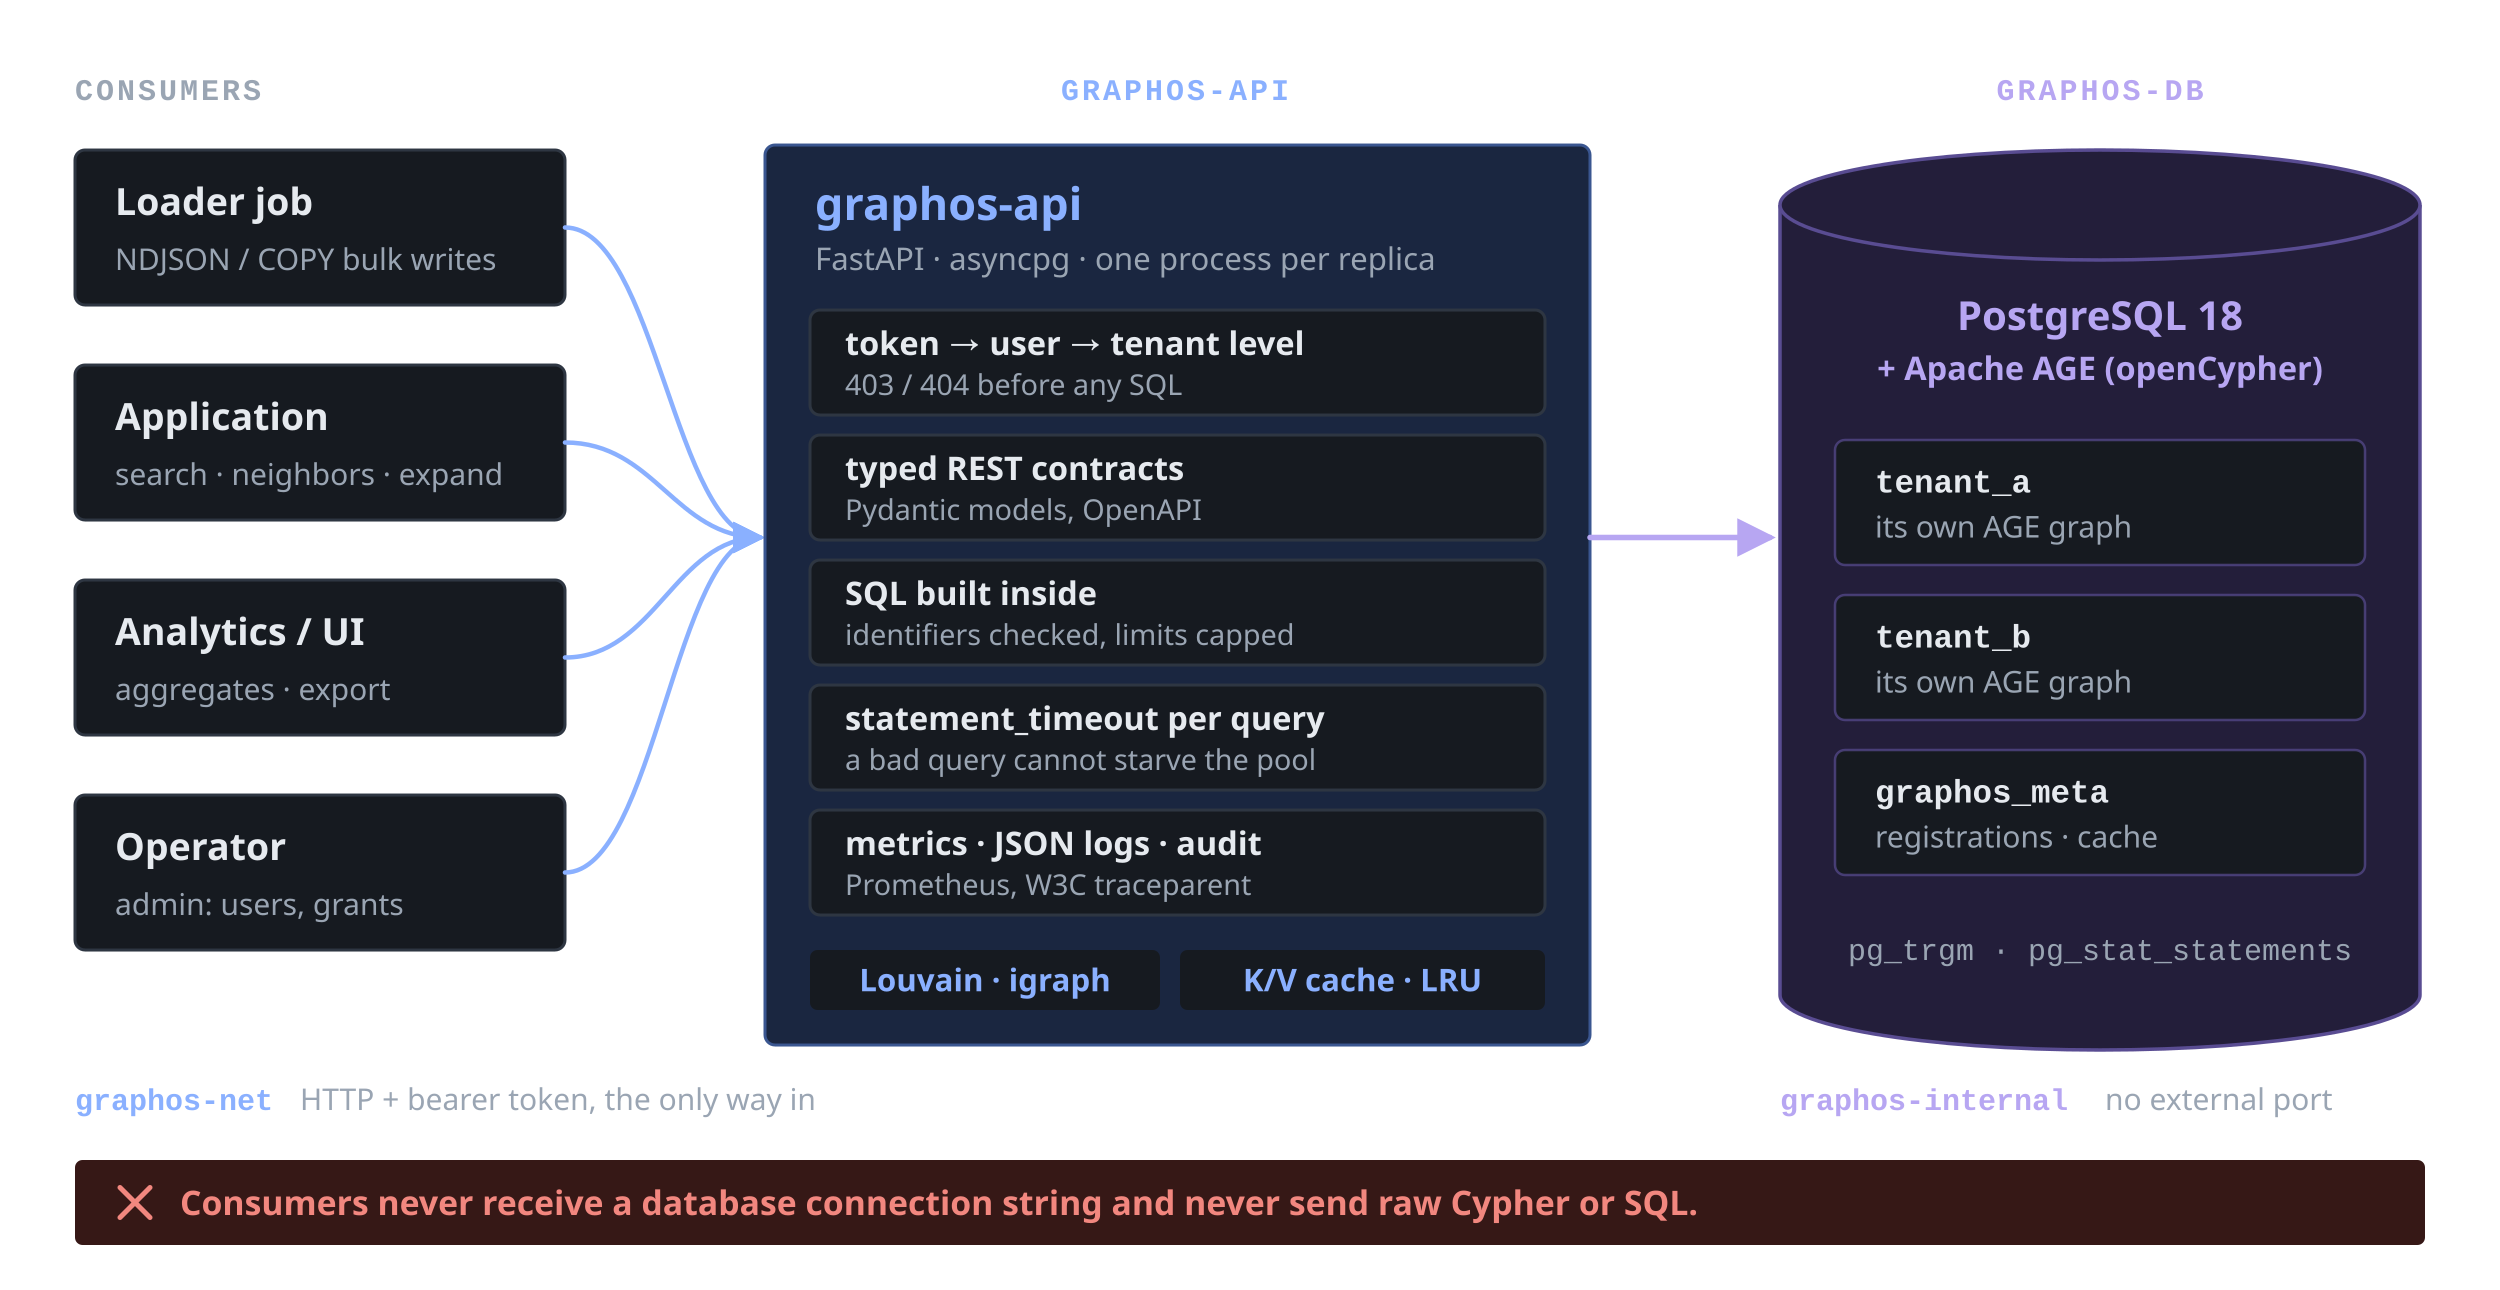
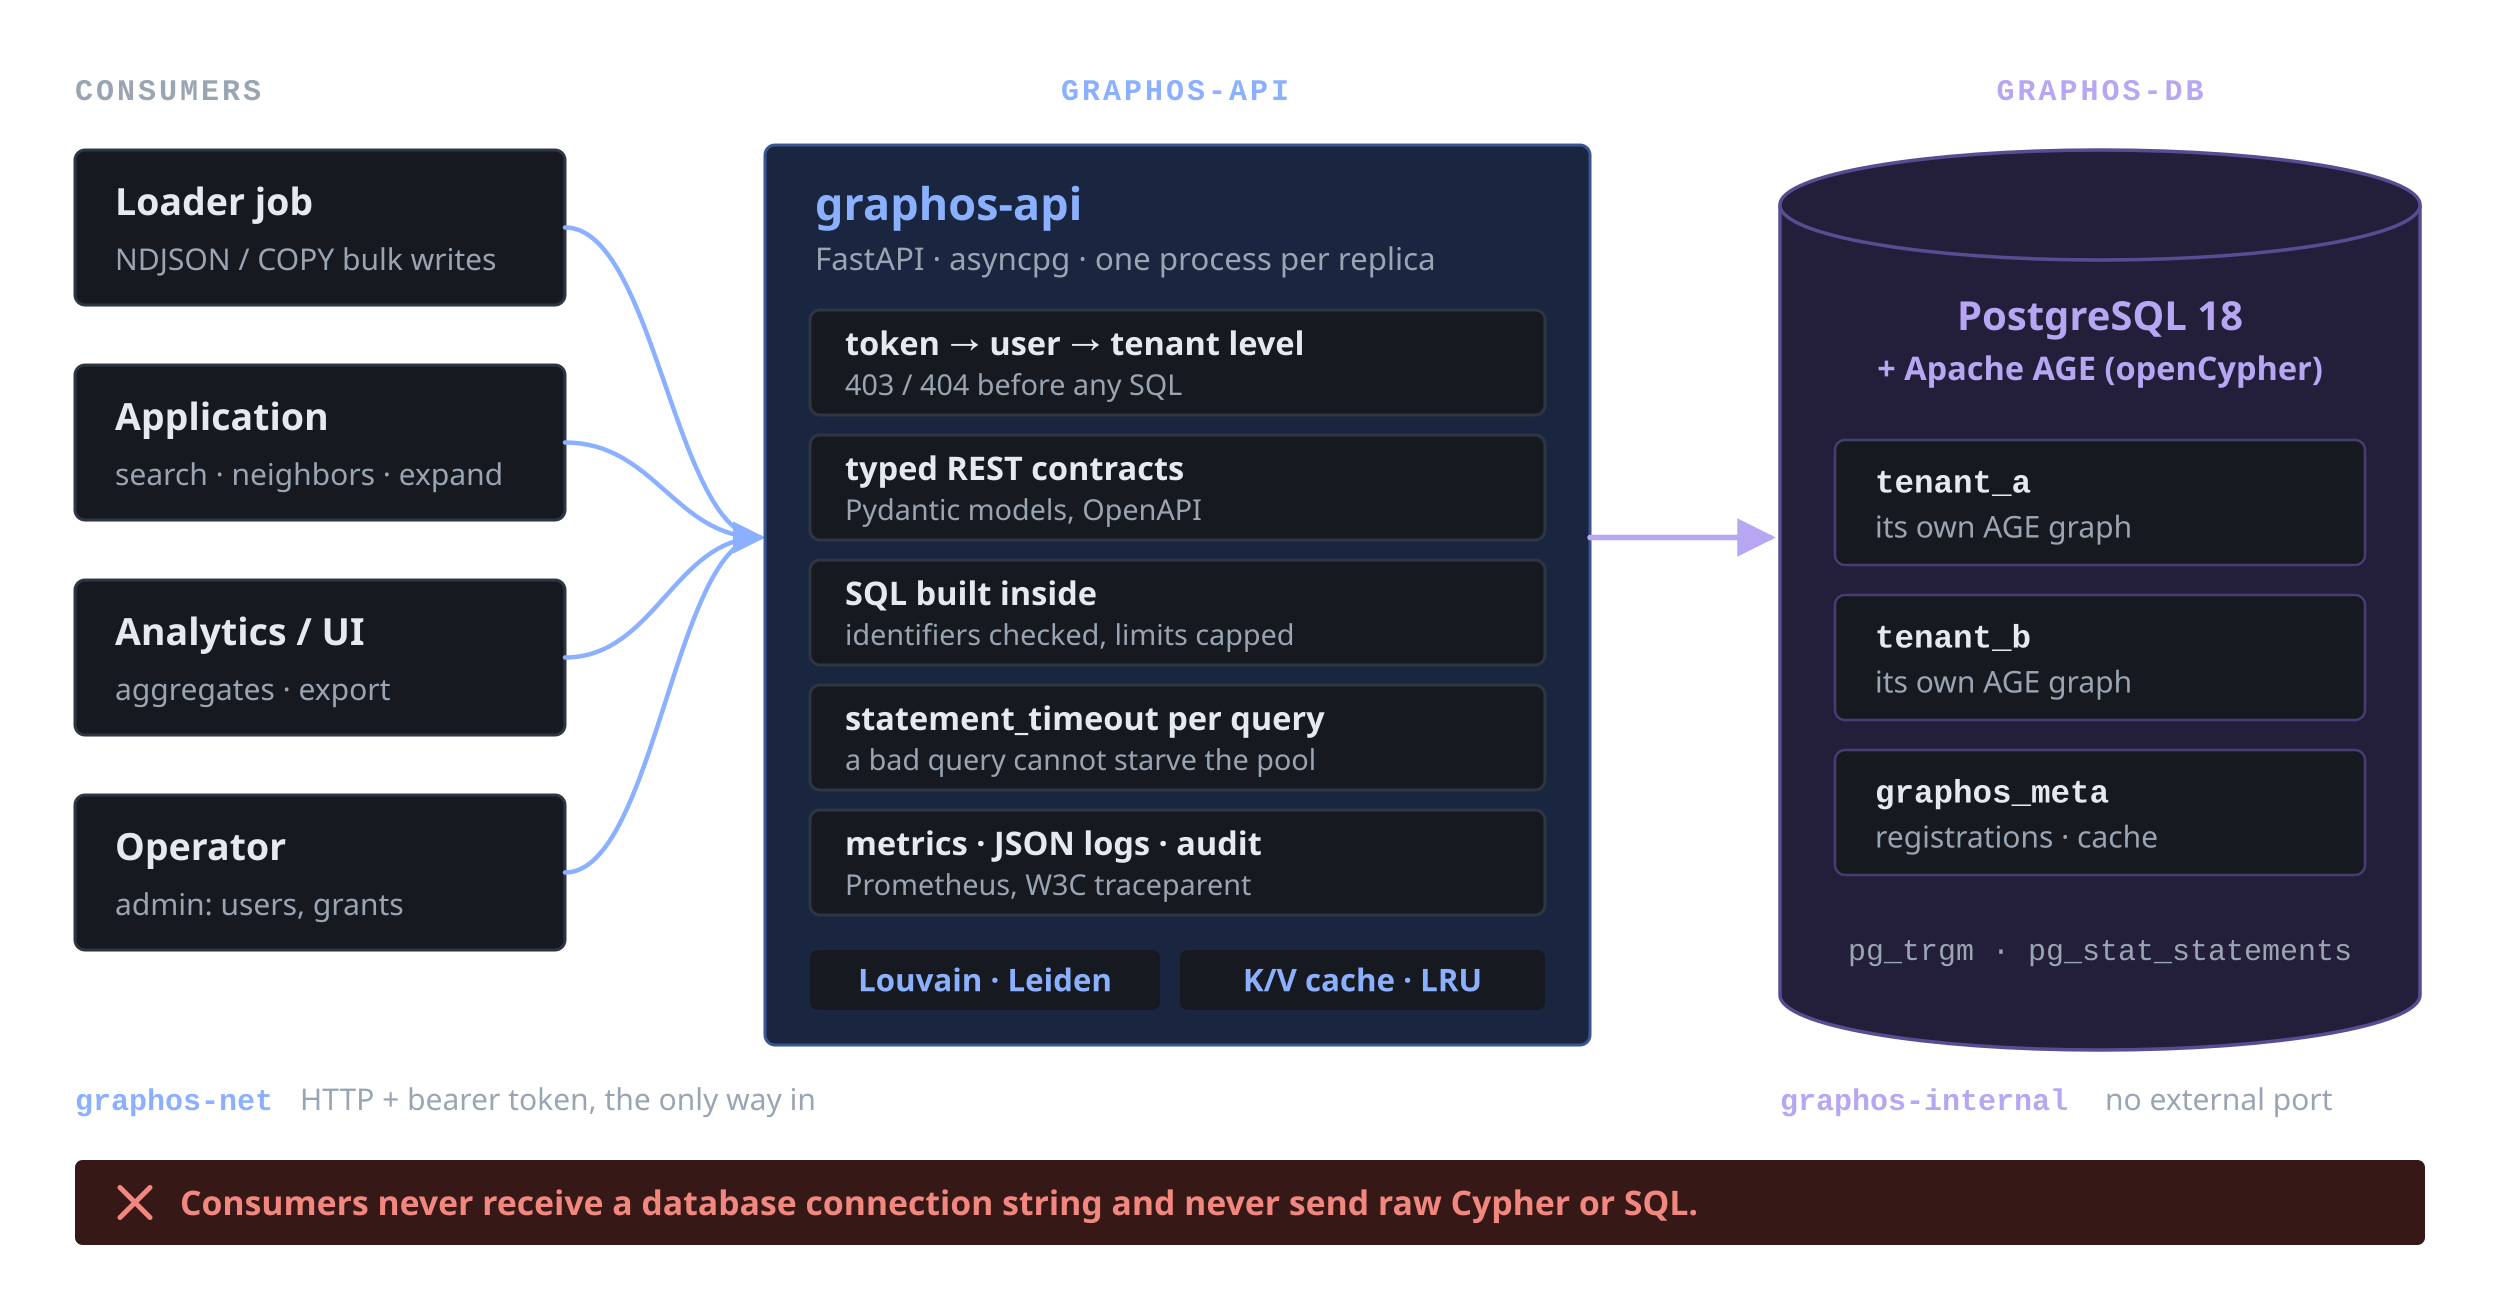
<svg xmlns="http://www.w3.org/2000/svg" viewBox="0 0 1000 516" width="1000" height="516" font-family="-apple-system, BlinkMacSystemFont, 'Segoe UI', 'Noto Sans', Helvetica, Arial, sans-serif" role="img" aria-labelledby="title desc">
  <defs>
    <marker id="h0" viewBox="0 0 10 10" refX="8.5" refY="5" markerWidth="7" markerHeight="7" orient="auto-start-reverse">
      <path d="M0,0 L10,5 L0,10 z" fill="#8AB0FF" />
    </marker>
    <marker id="h1" viewBox="0 0 10 10" refX="8.5" refY="5" markerWidth="7" markerHeight="7" orient="auto-start-reverse">
      <path d="M0,0 L10,5 L0,10 z" fill="#B7A6F2" />
    </marker>
  </defs>
  <text x="30" y="40" font-size="12" font-weight="600" fill="#9AA5B3" font-family="ui-monospace, SFMono-Regular, 'SF Mono', Menlo, Consolas, 'Liberation Mono', monospace" letter-spacing="1.2">CONSUMERS</text>
  <text x="470" y="40" font-size="12" font-weight="600" fill="#8AB0FF" text-anchor="middle" font-family="ui-monospace, SFMono-Regular, 'SF Mono', Menlo, Consolas, 'Liberation Mono', monospace" letter-spacing="1.2">GRAPHOS-API</text>
  <text x="840" y="40" font-size="12" font-weight="600" fill="#B7A6F2" text-anchor="middle" font-family="ui-monospace, SFMono-Regular, 'SF Mono', Menlo, Consolas, 'Liberation Mono', monospace" letter-spacing="1.2">GRAPHOS-DB</text>
  <rect x="30" y="60" width="196" height="62" rx="4" fill="#161A20" stroke="#2E3642" stroke-width="1.2" />
  <text x="46" y="86" font-size="15" font-weight="600" fill="#E6EAEF">Loader job</text>
  <text x="46" y="108" font-size="12" font-weight="400" fill="#9AA5B3">NDJSON / COPY bulk writes</text>
  <rect x="30" y="146" width="196" height="62" rx="4" fill="#161A20" stroke="#2E3642" stroke-width="1.2" />
  <text x="46" y="172" font-size="15" font-weight="600" fill="#E6EAEF">Application</text>
  <text x="46" y="194" font-size="12" font-weight="400" fill="#9AA5B3">search · neighbors · expand</text>
  <rect x="30" y="232" width="196" height="62" rx="4" fill="#161A20" stroke="#2E3642" stroke-width="1.2" />
  <text x="46" y="258" font-size="15" font-weight="600" fill="#E6EAEF">Analytics / UI</text>
  <text x="46" y="280" font-size="12" font-weight="400" fill="#9AA5B3">aggregates · export</text>
  <rect x="30" y="318" width="196" height="62" rx="4" fill="#161A20" stroke="#2E3642" stroke-width="1.2" />
  <text x="46" y="344" font-size="15" font-weight="600" fill="#E6EAEF">Operator</text>
  <text x="46" y="366" font-size="12" font-weight="400" fill="#9AA5B3">admin: users, grants</text>
  <path d="M226 91 C 262 91, 270 215, 304 215" fill="none" stroke="#8AB0FF" stroke-width="1.8" stroke-linecap="round" marker-end="url(#h0)" />
  <path d="M226 177 C 262 177, 270 215, 304 215" fill="none" stroke="#8AB0FF" stroke-width="1.8" stroke-linecap="round" marker-end="url(#h0)" />
  <path d="M226 263 C 262 263, 270 215, 304 215" fill="none" stroke="#8AB0FF" stroke-width="1.8" stroke-linecap="round" marker-end="url(#h0)" />
  <path d="M226 349 C 262 349, 270 215, 304 215" fill="none" stroke="#8AB0FF" stroke-width="1.8" stroke-linecap="round" marker-end="url(#h0)" />
  <text x="30" y="444" font-size="12" font-weight="600" fill="#8AB0FF" font-family="ui-monospace, SFMono-Regular, 'SF Mono', Menlo, Consolas, 'Liberation Mono', monospace">graphos-net</text>
  <text x="120" y="444" font-size="12" font-weight="400" fill="#9AA5B3">HTTP + bearer token, the only way in</text>
  <rect x="306" y="58" width="330" height="360" rx="4" fill="#1A2640" stroke="#3A5690" stroke-width="1.2" />
  <text x="326" y="88" font-size="18" font-weight="700" fill="#8AB0FF">graphos-api</text>
  <text x="326" y="108" font-size="12.5" font-weight="400" fill="#9AA5B3">FastAPI · asyncpg · one process per replica</text>
  <rect x="324" y="124" width="294" height="42" rx="4" fill="#161A20" stroke="#2E3642" stroke-width="1.2" />
  <text x="338" y="142" font-size="13" font-weight="600" fill="#E6EAEF">token → user → tenant level</text>
  <text x="338" y="158" font-size="11.5" font-weight="400" fill="#9AA5B3">403 / 404 before any SQL</text>
  <rect x="324" y="174" width="294" height="42" rx="4" fill="#161A20" stroke="#2E3642" stroke-width="1.2" />
  <text x="338" y="192" font-size="13" font-weight="600" fill="#E6EAEF">typed REST contracts</text>
  <text x="338" y="208" font-size="11.5" font-weight="400" fill="#9AA5B3">Pydantic models, OpenAPI</text>
  <rect x="324" y="224" width="294" height="42" rx="4" fill="#161A20" stroke="#2E3642" stroke-width="1.2" />
  <text x="338" y="242" font-size="13" font-weight="600" fill="#E6EAEF">SQL built inside</text>
  <text x="338" y="258" font-size="11.5" font-weight="400" fill="#9AA5B3">identifiers checked, limits capped</text>
  <rect x="324" y="274" width="294" height="42" rx="4" fill="#161A20" stroke="#2E3642" stroke-width="1.2" />
  <text x="338" y="292" font-size="13" font-weight="600" fill="#E6EAEF">statement_timeout per query</text>
  <text x="338" y="308" font-size="11.5" font-weight="400" fill="#9AA5B3">a bad query cannot starve the pool</text>
  <rect x="324" y="324" width="294" height="42" rx="4" fill="#161A20" stroke="#2E3642" stroke-width="1.2" />
  <text x="338" y="342" font-size="13" font-weight="600" fill="#E6EAEF">metrics · JSON logs · audit</text>
  <text x="338" y="358" font-size="11.5" font-weight="400" fill="#9AA5B3">Prometheus, W3C traceparent</text>
  <rect x="324" y="380" width="140" height="24" rx="3" fill="#161A20" />
-   <text x="394" y="396.5" font-size="12.5" font-weight="600" fill="#8AB0FF" text-anchor="middle">Louvain · igraph</text>
+   <text x="394" y="396.5" font-size="12.5" font-weight="600" fill="#8AB0FF" text-anchor="middle">Louvain · Leiden</text>
  <rect x="472" y="380" width="146" height="24" rx="3" fill="#161A20" />
  <text x="545" y="396.5" font-size="12.5" font-weight="600" fill="#8AB0FF" text-anchor="middle">K/V cache · LRU</text>
  <path d="M636 215 H708" fill="none" stroke="#B7A6F2" stroke-width="2.2" stroke-linecap="round" marker-end="url(#h1)" />
  <text x="712" y="444" font-size="12" font-weight="600" fill="#B7A6F2" font-family="ui-monospace, SFMono-Regular, 'SF Mono', Menlo, Consolas, 'Liberation Mono', monospace">graphos-internal</text>
  <text x="842" y="444" font-size="12" font-weight="400" fill="#9AA5B3">no external port</text>
  <g>
    <path d="M712 82 v316 a128 22 0 0 0 256 0 v-316" fill="#231E3A" stroke="#594C92" stroke-width="1.4" />
    <ellipse cx="840" cy="82" rx="128" ry="22" fill="#231E3A" stroke="#594C92" stroke-width="1.4" />
  </g>
  <text x="840" y="132" font-size="16" font-weight="700" fill="#B7A6F2" text-anchor="middle">PostgreSQL 18</text>
  <text x="840" y="152" font-size="13" font-weight="600" fill="#B7A6F2" text-anchor="middle">+ Apache AGE (openCypher)</text>
  <rect x="734" y="176" width="212" height="50" rx="4" fill="#161A20" stroke="#594C92" stroke-opacity="0.7" />
  <text x="750" y="197" font-size="13" font-weight="600" fill="#E6EAEF" font-family="ui-monospace, SFMono-Regular, 'SF Mono', Menlo, Consolas, 'Liberation Mono', monospace">tenant_a</text>
  <text x="750" y="215" font-size="12" font-weight="400" fill="#9AA5B3">its own AGE graph</text>
  <rect x="734" y="238" width="212" height="50" rx="4" fill="#161A20" stroke="#594C92" stroke-opacity="0.7" />
  <text x="750" y="259" font-size="13" font-weight="600" fill="#E6EAEF" font-family="ui-monospace, SFMono-Regular, 'SF Mono', Menlo, Consolas, 'Liberation Mono', monospace">tenant_b</text>
  <text x="750" y="277" font-size="12" font-weight="400" fill="#9AA5B3">its own AGE graph</text>
  <rect x="734" y="300" width="212" height="50" rx="4" fill="#161A20" stroke="#594C92" stroke-opacity="0.7" />
  <text x="750" y="321" font-size="13" font-weight="600" fill="#E6EAEF" font-family="ui-monospace, SFMono-Regular, 'SF Mono', Menlo, Consolas, 'Liberation Mono', monospace">graphos_meta</text>
  <text x="750" y="339" font-size="12" font-weight="400" fill="#9AA5B3">registrations · cache</text>
  <text x="840" y="384" font-size="12" font-weight="400" fill="#9AA5B3" text-anchor="middle" font-family="ui-monospace, SFMono-Regular, 'SF Mono', Menlo, Consolas, 'Liberation Mono', monospace">pg_trgm · pg_stat_statements</text>
  <rect x="30" y="464" width="940" height="34" rx="3" fill="#361816" />
  <path d="M48 475 l12 12 M60 475 l-12 12" stroke="#F2877F" stroke-width="2" stroke-linecap="round" />
  <text x="72" y="486" font-size="13.5" font-weight="600" fill="#F2877F">Consumers never receive a database connection string and never send raw Cypher or SQL.</text>
</svg>
